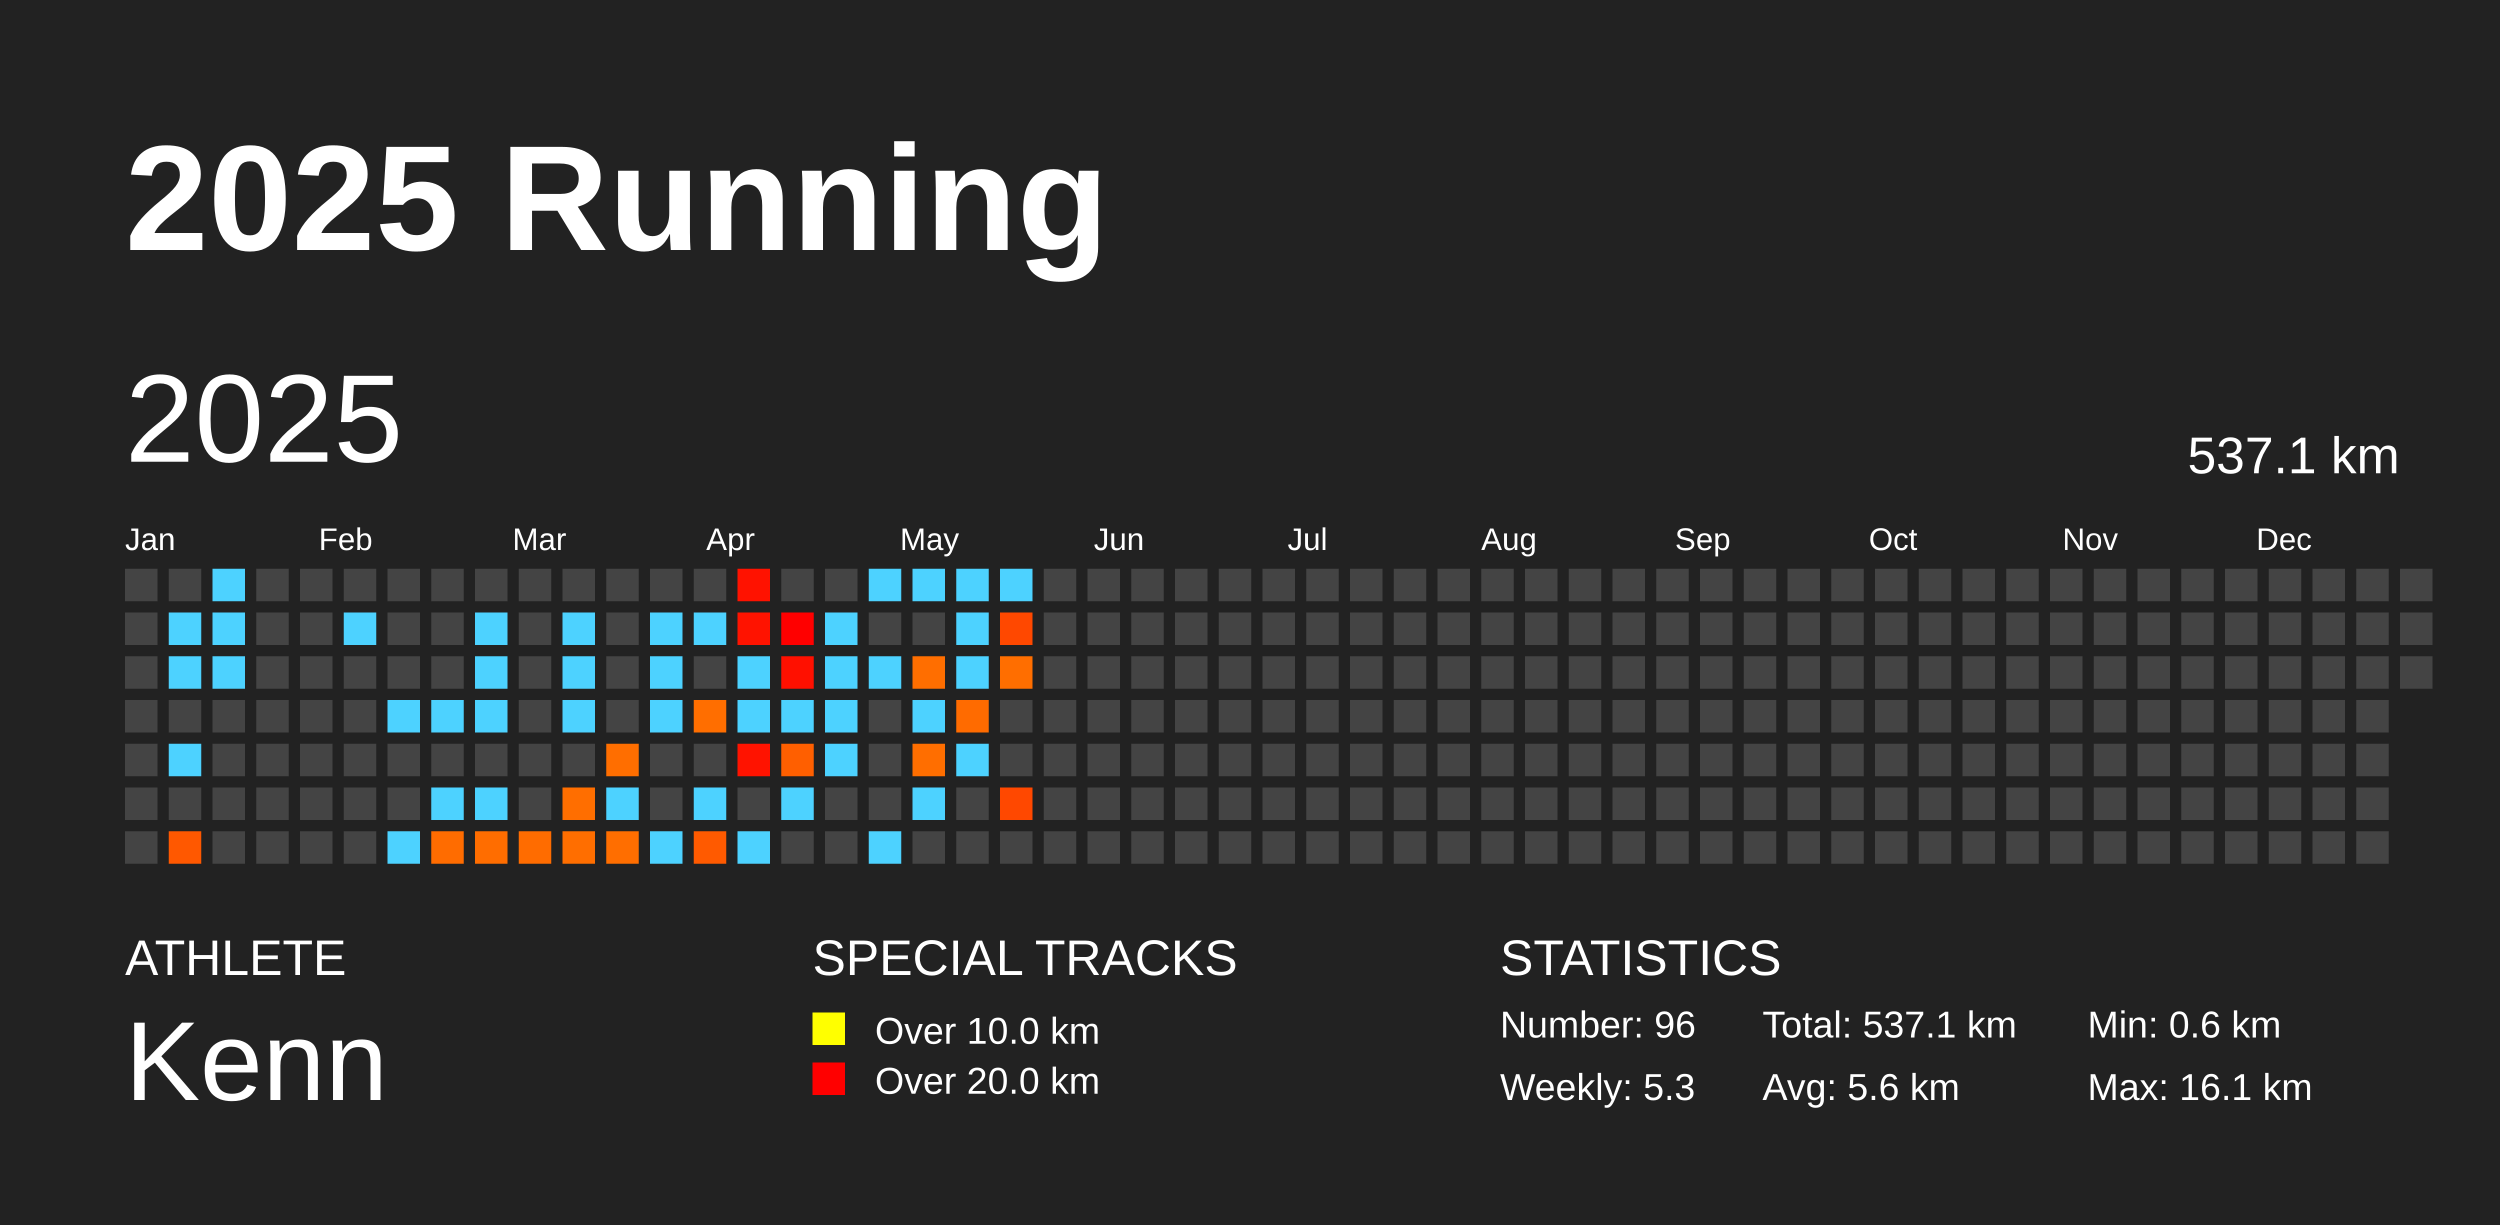
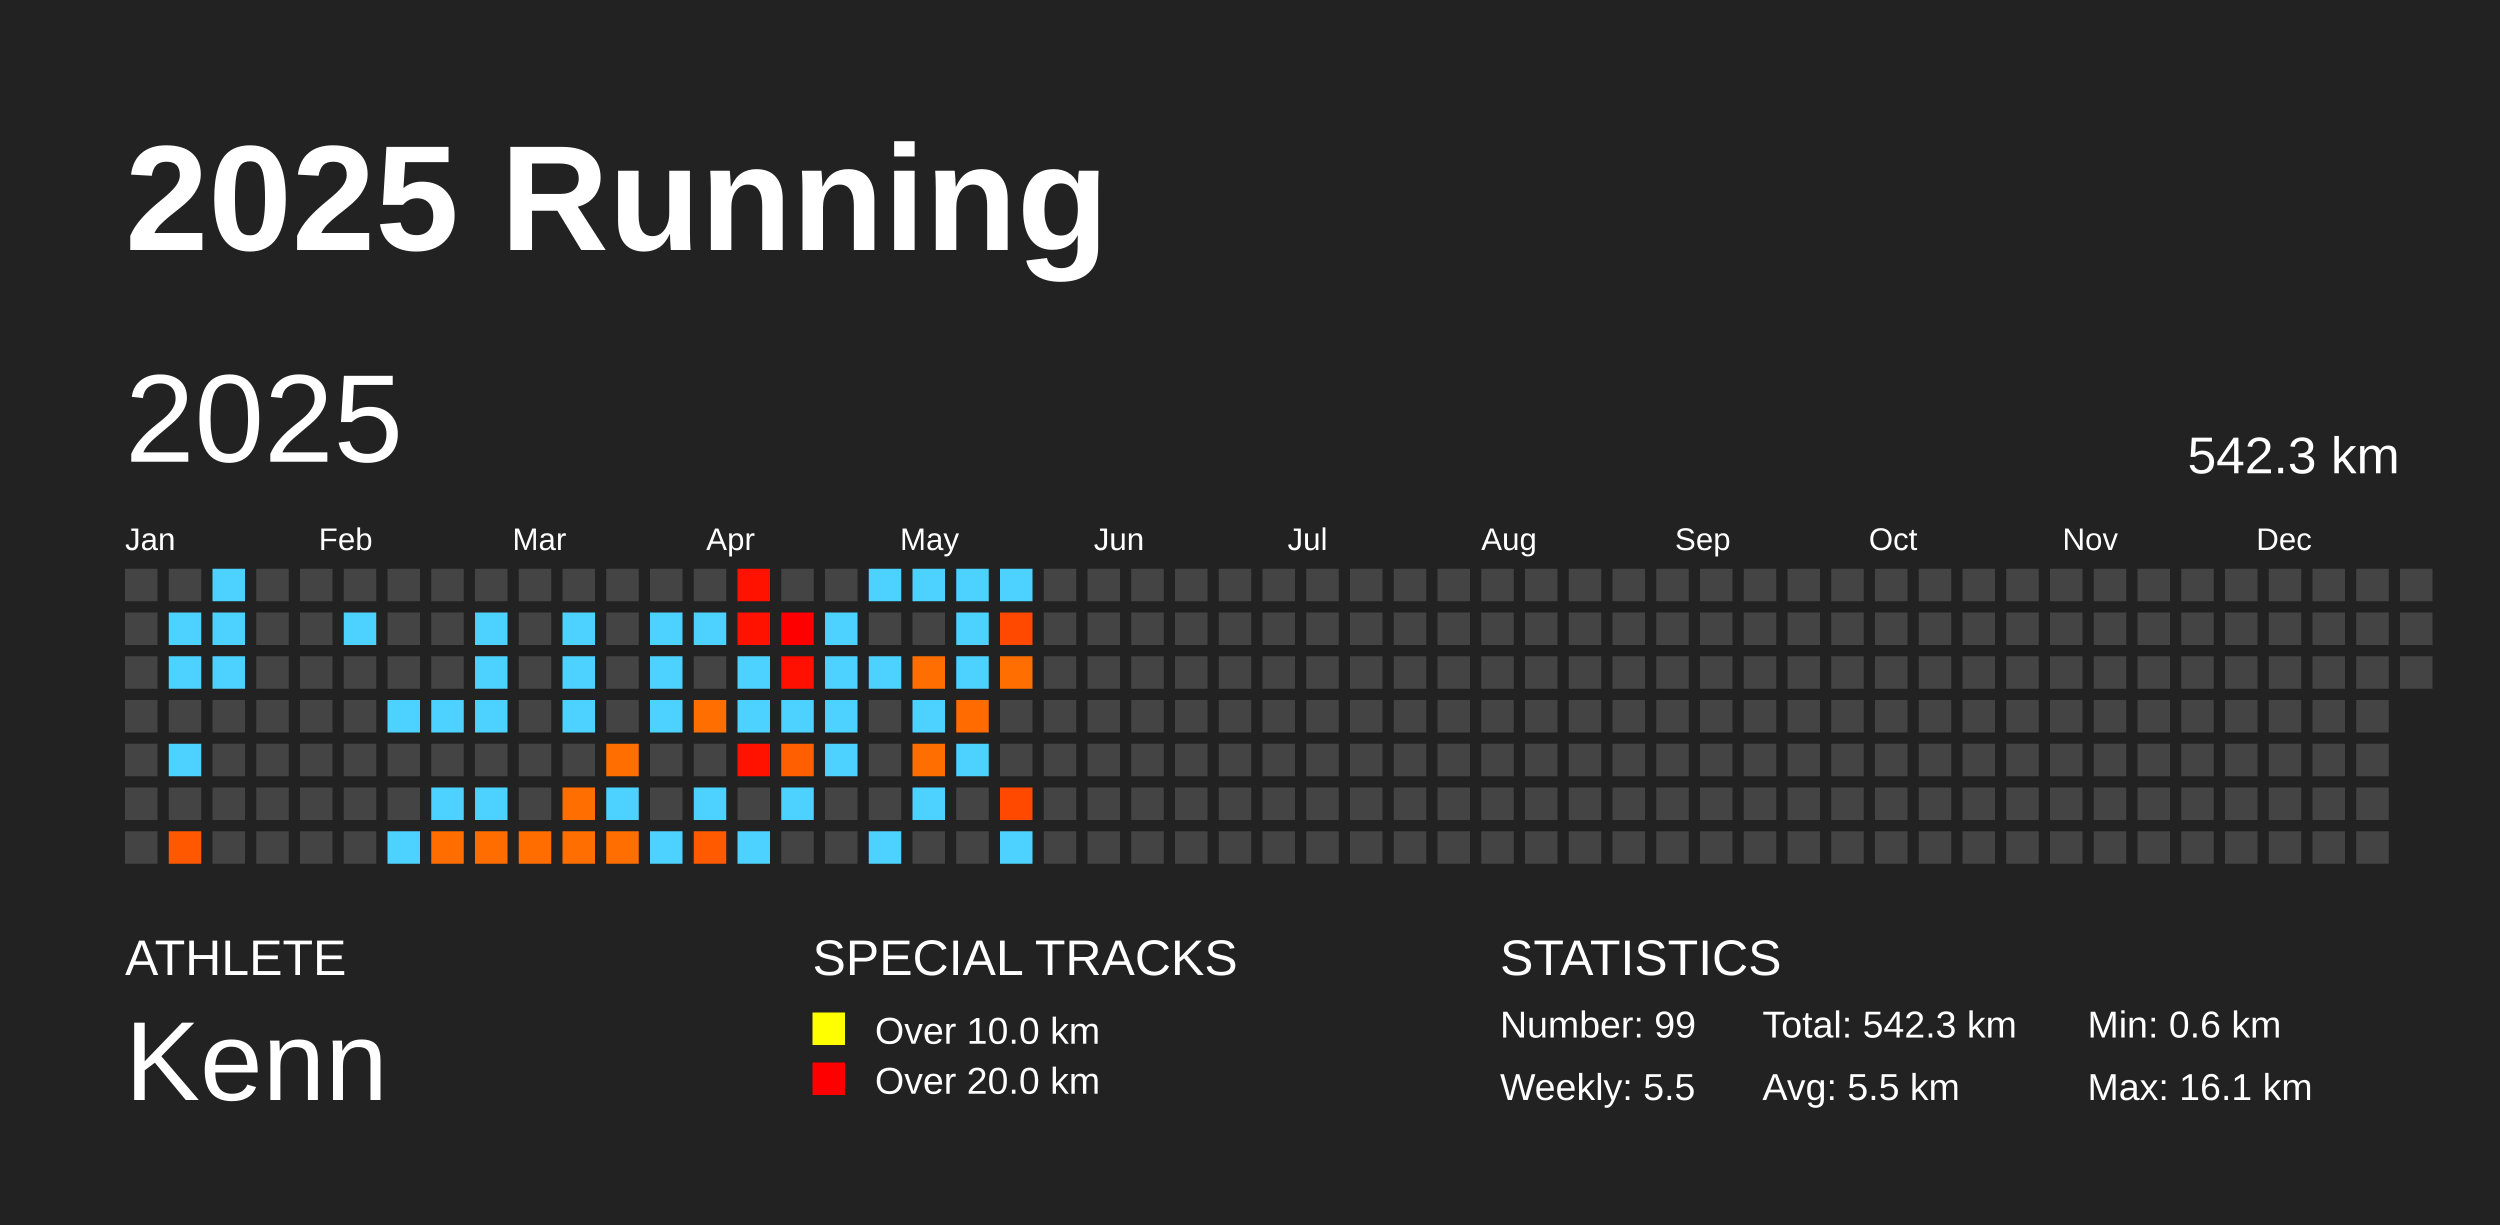
<svg xmlns="http://www.w3.org/2000/svg" baseProfile="full" height="98mm" version="1.1" viewBox="0,0,200,98" width="200mm">
  <defs />
  <rect fill="#222222" height="98" width="200" x="0" y="0" />
  <text fill="#FFFFFF" style="font-size:12px; font-family:Arial; font-weight:bold;" x="10" y="20">2025 Running</text>
  <text fill="#FFFFFF" style="font-size:4px; font-family:Arial" x="10" y="78">ATHLETE</text>
  <text fill="#FFFFFF" style="font-size:9px; font-family:Arial" x="10" y="88">Kenn</text>
  <text fill="#FFFFFF" style="font-size:4px; font-family:Arial" x="65" y="78">SPECIAL TRACKS</text>
  <rect fill="yellow" height="2.6" width="2.6" x="65" y="81" />
  <text fill="#FFFFFF" style="font-size:3px; font-family:Arial" x="70" y="83.5">Over 10.0 km</text>
  <rect fill="red" height="2.6" width="2.6" x="65" y="85" />
  <text fill="#FFFFFF" style="font-size:3px; font-family:Arial" x="70" y="87.5">Over 20.0 km</text>
  <text fill="#FFFFFF" style="font-size:4px; font-family:Arial" x="120" y="78">STATISTICS</text>
-   <text fill="#FFFFFF" style="font-size:3px; font-family:Arial" x="120" y="83">Number: 96</text>
-   <text fill="#FFFFFF" style="font-size:3px; font-family:Arial" x="120" y="88">Weekly: 5.3</text>
-   <text fill="#FFFFFF" style="font-size:3px; font-family:Arial" x="141" y="83">Total: 537.1 km</text>
-   <text fill="#FFFFFF" style="font-size:3px; font-family:Arial" x="141" y="88">Avg: 5.6 km</text>
+   <text fill="#FFFFFF" style="font-size:3px; font-family:Arial" x="120" y="83">Number: 99</text>
+   <text fill="#FFFFFF" style="font-size:3px; font-family:Arial" x="120" y="88">Weekly: 5.5</text>
+   <text fill="#FFFFFF" style="font-size:3px; font-family:Arial" x="141" y="83">Total: 542.3 km</text>
+   <text fill="#FFFFFF" style="font-size:3px; font-family:Arial" x="141" y="88">Avg: 5.5 km</text>
  <text fill="#FFFFFF" style="font-size:3px; font-family:Arial" x="167" y="83">Min: 0.6 km</text>
  <text fill="#FFFFFF" style="font-size:3px; font-family:Arial" x="167" y="88">Max: 16.1 km</text>
  <text dominant-baseline="hanging" fill="#FFFFFF" style="font-size:10.0px; font-family:Arial;" x="10" y="30">2025</text>
-   <text dominant-baseline="hanging" fill="#FFFFFF" style="font-size:4.125px; font-family:Arial;" x="175" y="35">537.1 km</text>
+   <text dominant-baseline="hanging" fill="#FFFFFF" style="font-size:4.125px; font-family:Arial;" x="175" y="35">542.3 km</text>
  <text fill="#FFFFFF" style="font-size:2.5px; font-family:Arial" x="10.0" y="44">Jan</text>
  <text fill="#FFFFFF" style="font-size:2.5px; font-family:Arial" x="25.5" y="44">Feb</text>
  <text fill="#FFFFFF" style="font-size:2.5px; font-family:Arial" x="41.0" y="44">Mar</text>
  <text fill="#FFFFFF" style="font-size:2.5px; font-family:Arial" x="56.5" y="44">Apr</text>
  <text fill="#FFFFFF" style="font-size:2.5px; font-family:Arial" x="72.0" y="44">May</text>
  <text fill="#FFFFFF" style="font-size:2.5px; font-family:Arial" x="87.5" y="44">Jun</text>
  <text fill="#FFFFFF" style="font-size:2.5px; font-family:Arial" x="103.0" y="44">Jul</text>
  <text fill="#FFFFFF" style="font-size:2.5px; font-family:Arial" x="118.5" y="44">Aug</text>
  <text fill="#FFFFFF" style="font-size:2.5px; font-family:Arial" x="134.0" y="44">Sep</text>
  <text fill="#FFFFFF" style="font-size:2.5px; font-family:Arial" x="149.5" y="44">Oct</text>
  <text fill="#FFFFFF" style="font-size:2.5px; font-family:Arial" x="165.0" y="44">Nov</text>
  <text fill="#FFFFFF" style="font-size:2.5px; font-family:Arial" x="180.5" y="44">Dec</text>
  <rect fill="#444444" height="2.6" width="2.6" x="10.0" y="45.5" />
  <rect fill="#444444" height="2.6" width="2.6" x="10.0" y="49.0" />
  <rect fill="#444444" height="2.6" width="2.6" x="10.0" y="52.5" />
  <rect fill="#444444" height="2.6" width="2.6" x="10.0" y="56.0" />
  <rect fill="#444444" height="2.6" width="2.6" x="10.0" y="59.5" />
  <rect fill="#444444" height="2.6" width="2.6" x="10.0" y="63.0" />
  <rect fill="#444444" height="2.6" width="2.6" x="10.0" y="66.5" />
  <rect fill="#444444" height="2.6" width="2.6" x="13.5" y="45.5" />
  <rect fill="#4dd2ff" height="2.6" width="2.6" x="13.5" y="49.0" />
  <rect fill="#4dd2ff" height="2.6" width="2.6" x="13.5" y="52.5" />
  <rect fill="#444444" height="2.6" width="2.6" x="13.5" y="56.0" />
  <rect fill="#4dd2ff" height="2.6" width="2.6" x="13.5" y="59.5" />
  <rect fill="#444444" height="2.6" width="2.6" x="13.5" y="63.0" />
  <rect fill="#ff5800" height="2.6" width="2.6" x="13.5" y="66.5" />
  <rect fill="#4dd2ff" height="2.6" width="2.6" x="17.0" y="45.5" />
  <rect fill="#4dd2ff" height="2.6" width="2.6" x="17.0" y="49.0" />
  <rect fill="#4dd2ff" height="2.6" width="2.6" x="17.0" y="52.5" />
  <rect fill="#444444" height="2.6" width="2.6" x="17.0" y="56.0" />
  <rect fill="#444444" height="2.6" width="2.6" x="17.0" y="59.5" />
  <rect fill="#444444" height="2.6" width="2.6" x="17.0" y="63.0" />
  <rect fill="#444444" height="2.6" width="2.6" x="17.0" y="66.5" />
  <rect fill="#444444" height="2.6" width="2.6" x="20.5" y="45.5" />
  <rect fill="#444444" height="2.6" width="2.6" x="20.5" y="49.0" />
  <rect fill="#444444" height="2.6" width="2.6" x="20.5" y="52.5" />
  <rect fill="#444444" height="2.6" width="2.6" x="20.5" y="56.0" />
  <rect fill="#444444" height="2.6" width="2.6" x="20.5" y="59.5" />
  <rect fill="#444444" height="2.6" width="2.6" x="20.5" y="63.0" />
  <rect fill="#444444" height="2.6" width="2.6" x="20.5" y="66.5" />
  <rect fill="#444444" height="2.6" width="2.6" x="24.0" y="45.5" />
  <rect fill="#444444" height="2.6" width="2.6" x="24.0" y="49.0" />
  <rect fill="#444444" height="2.6" width="2.6" x="24.0" y="52.5" />
  <rect fill="#444444" height="2.6" width="2.6" x="24.0" y="56.0" />
  <rect fill="#444444" height="2.6" width="2.6" x="24.0" y="59.5" />
  <rect fill="#444444" height="2.6" width="2.6" x="24.0" y="63.0" />
  <rect fill="#444444" height="2.6" width="2.6" x="24.0" y="66.5" />
  <rect fill="#444444" height="2.6" width="2.6" x="27.5" y="45.5" />
  <rect fill="#4dd2ff" height="2.6" width="2.6" x="27.5" y="49.0" />
  <rect fill="#444444" height="2.6" width="2.6" x="27.5" y="52.5" />
  <rect fill="#444444" height="2.6" width="2.6" x="27.5" y="56.0" />
  <rect fill="#444444" height="2.6" width="2.6" x="27.5" y="59.5" />
  <rect fill="#444444" height="2.6" width="2.6" x="27.5" y="63.0" />
  <rect fill="#444444" height="2.6" width="2.6" x="27.5" y="66.5" />
  <rect fill="#444444" height="2.6" width="2.6" x="31.0" y="45.5" />
  <rect fill="#444444" height="2.6" width="2.6" x="31.0" y="49.0" />
  <rect fill="#444444" height="2.6" width="2.6" x="31.0" y="52.5" />
  <rect fill="#4dd2ff" height="2.6" width="2.6" x="31.0" y="56.0" />
  <rect fill="#444444" height="2.6" width="2.6" x="31.0" y="59.5" />
  <rect fill="#444444" height="2.6" width="2.6" x="31.0" y="63.0" />
  <rect fill="#4dd2ff" height="2.6" width="2.6" x="31.0" y="66.5" />
  <rect fill="#444444" height="2.6" width="2.6" x="34.5" y="45.5" />
  <rect fill="#444444" height="2.6" width="2.6" x="34.5" y="49.0" />
  <rect fill="#444444" height="2.6" width="2.6" x="34.5" y="52.5" />
  <rect fill="#4dd2ff" height="2.6" width="2.6" x="34.5" y="56.0" />
  <rect fill="#444444" height="2.6" width="2.6" x="34.5" y="59.5" />
  <rect fill="#4dd2ff" height="2.6" width="2.6" x="34.5" y="63.0" />
  <rect fill="#ff6c00" height="2.6" width="2.6" x="34.5" y="66.5" />
  <rect fill="#444444" height="2.6" width="2.6" x="38.0" y="45.5" />
  <rect fill="#4dd2ff" height="2.6" width="2.6" x="38.0" y="49.0" />
  <rect fill="#4dd2ff" height="2.6" width="2.6" x="38.0" y="52.5" />
  <rect fill="#4dd2ff" height="2.6" width="2.6" x="38.0" y="56.0" />
  <rect fill="#444444" height="2.6" width="2.6" x="38.0" y="59.5" />
  <rect fill="#4dd2ff" height="2.6" width="2.6" x="38.0" y="63.0" />
  <rect fill="#ff6d00" height="2.6" width="2.6" x="38.0" y="66.5" />
  <rect fill="#444444" height="2.6" width="2.6" x="41.5" y="45.5" />
  <rect fill="#444444" height="2.6" width="2.6" x="41.5" y="49.0" />
  <rect fill="#444444" height="2.6" width="2.6" x="41.5" y="52.5" />
  <rect fill="#444444" height="2.6" width="2.6" x="41.5" y="56.0" />
  <rect fill="#444444" height="2.6" width="2.6" x="41.5" y="59.5" />
  <rect fill="#444444" height="2.6" width="2.6" x="41.5" y="63.0" />
  <rect fill="#ff6c00" height="2.6" width="2.6" x="41.5" y="66.5" />
  <rect fill="#444444" height="2.6" width="2.6" x="45.0" y="45.5" />
  <rect fill="#4dd2ff" height="2.6" width="2.6" x="45.0" y="49.0" />
  <rect fill="#4dd2ff" height="2.6" width="2.6" x="45.0" y="52.5" />
  <rect fill="#4dd2ff" height="2.6" width="2.6" x="45.0" y="56.0" />
  <rect fill="#444444" height="2.6" width="2.6" x="45.0" y="59.5" />
  <rect fill="#ff6e00" height="2.6" width="2.6" x="45.0" y="63.0" />
  <rect fill="#ff6e00" height="2.6" width="2.6" x="45.0" y="66.5" />
  <rect fill="#444444" height="2.6" width="2.6" x="48.5" y="45.5" />
  <rect fill="#444444" height="2.6" width="2.6" x="48.5" y="49.0" />
  <rect fill="#444444" height="2.6" width="2.6" x="48.5" y="52.5" />
  <rect fill="#444444" height="2.6" width="2.6" x="48.5" y="56.0" />
  <rect fill="#ff6e00" height="2.6" width="2.6" x="48.5" y="59.5" />
  <rect fill="#4dd2ff" height="2.6" width="2.6" x="48.5" y="63.0" />
  <rect fill="#ff6e00" height="2.6" width="2.6" x="48.5" y="66.5" />
  <rect fill="#444444" height="2.6" width="2.6" x="52.0" y="45.5" />
  <rect fill="#4dd2ff" height="2.6" width="2.6" x="52.0" y="49.0" />
  <rect fill="#4dd2ff" height="2.6" width="2.6" x="52.0" y="52.5" />
  <rect fill="#4dd2ff" height="2.6" width="2.6" x="52.0" y="56.0" />
  <rect fill="#444444" height="2.6" width="2.6" x="52.0" y="59.5" />
  <rect fill="#444444" height="2.6" width="2.6" x="52.0" y="63.0" />
  <rect fill="#4dd2ff" height="2.6" width="2.6" x="52.0" y="66.5" />
  <rect fill="#444444" height="2.6" width="2.6" x="55.5" y="45.5" />
  <rect fill="#4dd2ff" height="2.6" width="2.6" x="55.5" y="49.0" />
  <rect fill="#444444" height="2.6" width="2.6" x="55.5" y="52.5" />
  <rect fill="#ff6e00" height="2.6" width="2.6" x="55.5" y="56.0" />
  <rect fill="#444444" height="2.6" width="2.6" x="55.5" y="59.5" />
  <rect fill="#4dd2ff" height="2.6" width="2.6" x="55.5" y="63.0" />
  <rect fill="#ff5a00" height="2.6" width="2.6" x="55.5" y="66.5" />
  <rect fill="#ff1200" height="2.6" width="2.6" x="59.0" y="45.5" />
  <rect fill="#ff1300" height="2.6" width="2.6" x="59.0" y="49.0" />
  <rect fill="#4dd2ff" height="2.6" width="2.6" x="59.0" y="52.5" />
  <rect fill="#4dd2ff" height="2.6" width="2.6" x="59.0" y="56.0" />
  <rect fill="#ff1300" height="2.6" width="2.6" x="59.0" y="59.5" />
  <rect fill="#444444" height="2.6" width="2.6" x="59.0" y="63.0" />
  <rect fill="#4dd2ff" height="2.6" width="2.6" x="59.0" y="66.5" />
  <rect fill="#444444" height="2.6" width="2.6" x="62.5" y="45.5" />
  <rect fill="#ff0000" height="2.6" width="2.6" x="62.5" y="49.0" />
  <rect fill="#ff1000" height="2.6" width="2.6" x="62.5" y="52.5" />
  <rect fill="#4dd2ff" height="2.6" width="2.6" x="62.5" y="56.0" />
  <rect fill="#ff5f00" height="2.6" width="2.6" x="62.5" y="59.5" />
  <rect fill="#4dd2ff" height="2.6" width="2.6" x="62.5" y="63.0" />
  <rect fill="#444444" height="2.6" width="2.6" x="62.5" y="66.5" />
  <rect fill="#444444" height="2.6" width="2.6" x="66.0" y="45.5" />
  <rect fill="#4dd2ff" height="2.6" width="2.6" x="66.0" y="49.0" />
  <rect fill="#4dd2ff" height="2.6" width="2.6" x="66.0" y="52.5" />
  <rect fill="#4dd2ff" height="2.6" width="2.6" x="66.0" y="56.0" />
  <rect fill="#4dd2ff" height="2.6" width="2.6" x="66.0" y="59.5" />
  <rect fill="#444444" height="2.6" width="2.6" x="66.0" y="63.0" />
  <rect fill="#444444" height="2.6" width="2.6" x="66.0" y="66.5" />
  <rect fill="#4dd2ff" height="2.6" width="2.6" x="69.5" y="45.5" />
  <rect fill="#444444" height="2.6" width="2.6" x="69.5" y="49.0" />
  <rect fill="#4dd2ff" height="2.6" width="2.6" x="69.5" y="52.5" />
  <rect fill="#444444" height="2.6" width="2.6" x="69.5" y="56.0" />
  <rect fill="#444444" height="2.6" width="2.6" x="69.5" y="59.5" />
  <rect fill="#444444" height="2.6" width="2.6" x="69.5" y="63.0" />
  <rect fill="#4dd2ff" height="2.6" width="2.6" x="69.5" y="66.5" />
  <rect fill="#4dd2ff" height="2.6" width="2.6" x="73.0" y="45.5" />
  <rect fill="#444444" height="2.6" width="2.6" x="73.0" y="49.0" />
  <rect fill="#ff6e00" height="2.6" width="2.6" x="73.0" y="52.5" />
  <rect fill="#4dd2ff" height="2.6" width="2.6" x="73.0" y="56.0" />
  <rect fill="#ff6e00" height="2.6" width="2.6" x="73.0" y="59.5" />
  <rect fill="#4dd2ff" height="2.6" width="2.6" x="73.0" y="63.0" />
  <rect fill="#444444" height="2.6" width="2.6" x="73.0" y="66.5" />
  <rect fill="#4dd2ff" height="2.6" width="2.6" x="76.5" y="45.5" />
  <rect fill="#4dd2ff" height="2.6" width="2.6" x="76.5" y="49.0" />
  <rect fill="#4dd2ff" height="2.6" width="2.6" x="76.5" y="52.5" />
  <rect fill="#ff6b00" height="2.6" width="2.6" x="76.5" y="56.0" />
  <rect fill="#4dd2ff" height="2.6" width="2.6" x="76.5" y="59.5" />
  <rect fill="#444444" height="2.6" width="2.6" x="76.5" y="63.0" />
  <rect fill="#444444" height="2.6" width="2.6" x="76.5" y="66.5" />
  <rect fill="#4dd2ff" height="2.6" width="2.6" x="80.0" y="45.5" />
  <rect fill="#ff4800" height="2.6" width="2.6" x="80.0" y="49.0" />
  <rect fill="#ff6e00" height="2.6" width="2.6" x="80.0" y="52.5" />
  <rect fill="#444444" height="2.6" width="2.6" x="80.0" y="56.0" />
  <rect fill="#444444" height="2.6" width="2.6" x="80.0" y="59.5" />
  <rect fill="#ff4800" height="2.6" width="2.6" x="80.0" y="63.0" />
-   <rect fill="#444444" height="2.6" width="2.6" x="80.0" y="66.5" />
+   <rect fill="#4dd2ff" height="2.6" width="2.6" x="80.0" y="66.5" />
  <rect fill="#444444" height="2.6" width="2.6" x="83.5" y="45.5" />
  <rect fill="#444444" height="2.6" width="2.6" x="83.5" y="49.0" />
  <rect fill="#444444" height="2.6" width="2.6" x="83.5" y="52.5" />
  <rect fill="#444444" height="2.6" width="2.6" x="83.5" y="56.0" />
  <rect fill="#444444" height="2.6" width="2.6" x="83.5" y="59.5" />
  <rect fill="#444444" height="2.6" width="2.6" x="83.5" y="63.0" />
  <rect fill="#444444" height="2.6" width="2.6" x="83.5" y="66.5" />
  <rect fill="#444444" height="2.6" width="2.6" x="87.0" y="45.5" />
  <rect fill="#444444" height="2.6" width="2.6" x="87.0" y="49.0" />
  <rect fill="#444444" height="2.6" width="2.6" x="87.0" y="52.5" />
  <rect fill="#444444" height="2.6" width="2.6" x="87.0" y="56.0" />
  <rect fill="#444444" height="2.6" width="2.6" x="87.0" y="59.5" />
  <rect fill="#444444" height="2.6" width="2.6" x="87.0" y="63.0" />
  <rect fill="#444444" height="2.6" width="2.6" x="87.0" y="66.5" />
  <rect fill="#444444" height="2.6" width="2.6" x="90.5" y="45.5" />
  <rect fill="#444444" height="2.6" width="2.6" x="90.5" y="49.0" />
  <rect fill="#444444" height="2.6" width="2.6" x="90.5" y="52.5" />
  <rect fill="#444444" height="2.6" width="2.6" x="90.5" y="56.0" />
  <rect fill="#444444" height="2.6" width="2.6" x="90.5" y="59.5" />
  <rect fill="#444444" height="2.6" width="2.6" x="90.5" y="63.0" />
  <rect fill="#444444" height="2.6" width="2.6" x="90.5" y="66.5" />
  <rect fill="#444444" height="2.6" width="2.6" x="94.0" y="45.5" />
  <rect fill="#444444" height="2.6" width="2.6" x="94.0" y="49.0" />
  <rect fill="#444444" height="2.6" width="2.6" x="94.0" y="52.5" />
  <rect fill="#444444" height="2.6" width="2.6" x="94.0" y="56.0" />
  <rect fill="#444444" height="2.6" width="2.6" x="94.0" y="59.5" />
  <rect fill="#444444" height="2.6" width="2.6" x="94.0" y="63.0" />
  <rect fill="#444444" height="2.6" width="2.6" x="94.0" y="66.5" />
  <rect fill="#444444" height="2.6" width="2.6" x="97.5" y="45.5" />
  <rect fill="#444444" height="2.6" width="2.6" x="97.5" y="49.0" />
  <rect fill="#444444" height="2.6" width="2.6" x="97.5" y="52.5" />
  <rect fill="#444444" height="2.6" width="2.6" x="97.5" y="56.0" />
  <rect fill="#444444" height="2.6" width="2.6" x="97.5" y="59.5" />
  <rect fill="#444444" height="2.6" width="2.6" x="97.5" y="63.0" />
  <rect fill="#444444" height="2.6" width="2.6" x="97.5" y="66.5" />
  <rect fill="#444444" height="2.6" width="2.6" x="101.0" y="45.5" />
  <rect fill="#444444" height="2.6" width="2.6" x="101.0" y="49.0" />
  <rect fill="#444444" height="2.6" width="2.6" x="101.0" y="52.5" />
  <rect fill="#444444" height="2.6" width="2.6" x="101.0" y="56.0" />
  <rect fill="#444444" height="2.6" width="2.6" x="101.0" y="59.5" />
  <rect fill="#444444" height="2.6" width="2.6" x="101.0" y="63.0" />
  <rect fill="#444444" height="2.6" width="2.6" x="101.0" y="66.5" />
  <rect fill="#444444" height="2.6" width="2.6" x="104.5" y="45.5" />
  <rect fill="#444444" height="2.6" width="2.6" x="104.5" y="49.0" />
  <rect fill="#444444" height="2.6" width="2.6" x="104.5" y="52.5" />
  <rect fill="#444444" height="2.6" width="2.6" x="104.5" y="56.0" />
  <rect fill="#444444" height="2.6" width="2.6" x="104.5" y="59.5" />
  <rect fill="#444444" height="2.6" width="2.6" x="104.5" y="63.0" />
  <rect fill="#444444" height="2.6" width="2.6" x="104.5" y="66.5" />
  <rect fill="#444444" height="2.6" width="2.6" x="108.0" y="45.5" />
  <rect fill="#444444" height="2.6" width="2.6" x="108.0" y="49.0" />
  <rect fill="#444444" height="2.6" width="2.6" x="108.0" y="52.5" />
  <rect fill="#444444" height="2.6" width="2.6" x="108.0" y="56.0" />
  <rect fill="#444444" height="2.6" width="2.6" x="108.0" y="59.5" />
  <rect fill="#444444" height="2.6" width="2.6" x="108.0" y="63.0" />
  <rect fill="#444444" height="2.6" width="2.6" x="108.0" y="66.5" />
  <rect fill="#444444" height="2.6" width="2.6" x="111.5" y="45.5" />
  <rect fill="#444444" height="2.6" width="2.6" x="111.5" y="49.0" />
  <rect fill="#444444" height="2.6" width="2.6" x="111.5" y="52.5" />
  <rect fill="#444444" height="2.6" width="2.6" x="111.5" y="56.0" />
  <rect fill="#444444" height="2.6" width="2.6" x="111.5" y="59.5" />
  <rect fill="#444444" height="2.6" width="2.6" x="111.5" y="63.0" />
  <rect fill="#444444" height="2.6" width="2.6" x="111.5" y="66.5" />
  <rect fill="#444444" height="2.6" width="2.6" x="115.0" y="45.5" />
  <rect fill="#444444" height="2.6" width="2.6" x="115.0" y="49.0" />
  <rect fill="#444444" height="2.6" width="2.6" x="115.0" y="52.5" />
  <rect fill="#444444" height="2.6" width="2.6" x="115.0" y="56.0" />
  <rect fill="#444444" height="2.6" width="2.6" x="115.0" y="59.5" />
  <rect fill="#444444" height="2.6" width="2.6" x="115.0" y="63.0" />
  <rect fill="#444444" height="2.6" width="2.6" x="115.0" y="66.5" />
  <rect fill="#444444" height="2.6" width="2.6" x="118.5" y="45.5" />
  <rect fill="#444444" height="2.6" width="2.6" x="118.5" y="49.0" />
  <rect fill="#444444" height="2.6" width="2.6" x="118.5" y="52.5" />
  <rect fill="#444444" height="2.6" width="2.6" x="118.5" y="56.0" />
  <rect fill="#444444" height="2.6" width="2.6" x="118.5" y="59.5" />
  <rect fill="#444444" height="2.6" width="2.6" x="118.5" y="63.0" />
  <rect fill="#444444" height="2.6" width="2.6" x="118.5" y="66.5" />
  <rect fill="#444444" height="2.6" width="2.6" x="122.0" y="45.5" />
  <rect fill="#444444" height="2.6" width="2.6" x="122.0" y="49.0" />
  <rect fill="#444444" height="2.6" width="2.6" x="122.0" y="52.5" />
  <rect fill="#444444" height="2.6" width="2.6" x="122.0" y="56.0" />
  <rect fill="#444444" height="2.6" width="2.6" x="122.0" y="59.5" />
  <rect fill="#444444" height="2.6" width="2.6" x="122.0" y="63.0" />
  <rect fill="#444444" height="2.6" width="2.6" x="122.0" y="66.5" />
  <rect fill="#444444" height="2.6" width="2.6" x="125.5" y="45.5" />
  <rect fill="#444444" height="2.6" width="2.6" x="125.5" y="49.0" />
  <rect fill="#444444" height="2.6" width="2.6" x="125.5" y="52.5" />
  <rect fill="#444444" height="2.6" width="2.6" x="125.5" y="56.0" />
  <rect fill="#444444" height="2.6" width="2.6" x="125.5" y="59.5" />
  <rect fill="#444444" height="2.6" width="2.6" x="125.5" y="63.0" />
  <rect fill="#444444" height="2.6" width="2.6" x="125.5" y="66.5" />
  <rect fill="#444444" height="2.6" width="2.6" x="129.0" y="45.5" />
  <rect fill="#444444" height="2.6" width="2.6" x="129.0" y="49.0" />
  <rect fill="#444444" height="2.6" width="2.6" x="129.0" y="52.5" />
  <rect fill="#444444" height="2.6" width="2.6" x="129.0" y="56.0" />
  <rect fill="#444444" height="2.6" width="2.6" x="129.0" y="59.5" />
  <rect fill="#444444" height="2.6" width="2.6" x="129.0" y="63.0" />
  <rect fill="#444444" height="2.6" width="2.6" x="129.0" y="66.5" />
  <rect fill="#444444" height="2.6" width="2.6" x="132.5" y="45.5" />
  <rect fill="#444444" height="2.6" width="2.6" x="132.5" y="49.0" />
  <rect fill="#444444" height="2.6" width="2.6" x="132.5" y="52.5" />
  <rect fill="#444444" height="2.6" width="2.6" x="132.5" y="56.0" />
  <rect fill="#444444" height="2.6" width="2.6" x="132.5" y="59.5" />
  <rect fill="#444444" height="2.6" width="2.6" x="132.5" y="63.0" />
  <rect fill="#444444" height="2.6" width="2.6" x="132.5" y="66.5" />
  <rect fill="#444444" height="2.6" width="2.6" x="136.0" y="45.5" />
  <rect fill="#444444" height="2.6" width="2.6" x="136.0" y="49.0" />
  <rect fill="#444444" height="2.6" width="2.6" x="136.0" y="52.5" />
  <rect fill="#444444" height="2.6" width="2.6" x="136.0" y="56.0" />
  <rect fill="#444444" height="2.6" width="2.6" x="136.0" y="59.5" />
  <rect fill="#444444" height="2.6" width="2.6" x="136.0" y="63.0" />
  <rect fill="#444444" height="2.6" width="2.6" x="136.0" y="66.5" />
  <rect fill="#444444" height="2.6" width="2.6" x="139.5" y="45.5" />
  <rect fill="#444444" height="2.6" width="2.6" x="139.5" y="49.0" />
  <rect fill="#444444" height="2.6" width="2.6" x="139.5" y="52.5" />
  <rect fill="#444444" height="2.6" width="2.6" x="139.5" y="56.0" />
  <rect fill="#444444" height="2.6" width="2.6" x="139.5" y="59.5" />
  <rect fill="#444444" height="2.6" width="2.6" x="139.5" y="63.0" />
  <rect fill="#444444" height="2.6" width="2.6" x="139.5" y="66.5" />
  <rect fill="#444444" height="2.6" width="2.6" x="143.0" y="45.5" />
  <rect fill="#444444" height="2.6" width="2.6" x="143.0" y="49.0" />
  <rect fill="#444444" height="2.6" width="2.6" x="143.0" y="52.5" />
  <rect fill="#444444" height="2.6" width="2.6" x="143.0" y="56.0" />
  <rect fill="#444444" height="2.6" width="2.6" x="143.0" y="59.5" />
  <rect fill="#444444" height="2.6" width="2.6" x="143.0" y="63.0" />
  <rect fill="#444444" height="2.6" width="2.6" x="143.0" y="66.5" />
  <rect fill="#444444" height="2.6" width="2.6" x="146.5" y="45.5" />
  <rect fill="#444444" height="2.6" width="2.6" x="146.5" y="49.0" />
  <rect fill="#444444" height="2.6" width="2.6" x="146.5" y="52.5" />
  <rect fill="#444444" height="2.6" width="2.6" x="146.5" y="56.0" />
  <rect fill="#444444" height="2.6" width="2.6" x="146.5" y="59.5" />
  <rect fill="#444444" height="2.6" width="2.6" x="146.5" y="63.0" />
  <rect fill="#444444" height="2.6" width="2.6" x="146.5" y="66.5" />
  <rect fill="#444444" height="2.6" width="2.6" x="150.0" y="45.5" />
  <rect fill="#444444" height="2.6" width="2.6" x="150.0" y="49.0" />
  <rect fill="#444444" height="2.6" width="2.6" x="150.0" y="52.5" />
  <rect fill="#444444" height="2.6" width="2.6" x="150.0" y="56.0" />
  <rect fill="#444444" height="2.6" width="2.6" x="150.0" y="59.5" />
  <rect fill="#444444" height="2.6" width="2.6" x="150.0" y="63.0" />
  <rect fill="#444444" height="2.6" width="2.6" x="150.0" y="66.5" />
  <rect fill="#444444" height="2.6" width="2.6" x="153.5" y="45.5" />
  <rect fill="#444444" height="2.6" width="2.6" x="153.5" y="49.0" />
  <rect fill="#444444" height="2.6" width="2.6" x="153.5" y="52.5" />
  <rect fill="#444444" height="2.6" width="2.6" x="153.5" y="56.0" />
  <rect fill="#444444" height="2.6" width="2.6" x="153.5" y="59.5" />
  <rect fill="#444444" height="2.6" width="2.6" x="153.5" y="63.0" />
  <rect fill="#444444" height="2.6" width="2.6" x="153.5" y="66.5" />
  <rect fill="#444444" height="2.6" width="2.6" x="157.0" y="45.5" />
  <rect fill="#444444" height="2.6" width="2.6" x="157.0" y="49.0" />
  <rect fill="#444444" height="2.6" width="2.6" x="157.0" y="52.5" />
  <rect fill="#444444" height="2.6" width="2.6" x="157.0" y="56.0" />
  <rect fill="#444444" height="2.6" width="2.6" x="157.0" y="59.5" />
  <rect fill="#444444" height="2.6" width="2.6" x="157.0" y="63.0" />
  <rect fill="#444444" height="2.6" width="2.6" x="157.0" y="66.5" />
  <rect fill="#444444" height="2.6" width="2.6" x="160.5" y="45.5" />
  <rect fill="#444444" height="2.6" width="2.6" x="160.5" y="49.0" />
  <rect fill="#444444" height="2.6" width="2.6" x="160.5" y="52.5" />
  <rect fill="#444444" height="2.6" width="2.6" x="160.5" y="56.0" />
  <rect fill="#444444" height="2.6" width="2.6" x="160.5" y="59.5" />
  <rect fill="#444444" height="2.6" width="2.6" x="160.5" y="63.0" />
  <rect fill="#444444" height="2.6" width="2.6" x="160.5" y="66.5" />
  <rect fill="#444444" height="2.6" width="2.6" x="164.0" y="45.5" />
  <rect fill="#444444" height="2.6" width="2.6" x="164.0" y="49.0" />
  <rect fill="#444444" height="2.6" width="2.6" x="164.0" y="52.5" />
  <rect fill="#444444" height="2.6" width="2.6" x="164.0" y="56.0" />
  <rect fill="#444444" height="2.6" width="2.6" x="164.0" y="59.5" />
  <rect fill="#444444" height="2.6" width="2.6" x="164.0" y="63.0" />
  <rect fill="#444444" height="2.6" width="2.6" x="164.0" y="66.5" />
  <rect fill="#444444" height="2.6" width="2.6" x="167.5" y="45.5" />
  <rect fill="#444444" height="2.6" width="2.6" x="167.5" y="49.0" />
  <rect fill="#444444" height="2.6" width="2.6" x="167.5" y="52.5" />
  <rect fill="#444444" height="2.6" width="2.6" x="167.5" y="56.0" />
  <rect fill="#444444" height="2.6" width="2.6" x="167.5" y="59.5" />
  <rect fill="#444444" height="2.6" width="2.6" x="167.5" y="63.0" />
  <rect fill="#444444" height="2.6" width="2.6" x="167.5" y="66.5" />
  <rect fill="#444444" height="2.6" width="2.6" x="171.0" y="45.5" />
  <rect fill="#444444" height="2.6" width="2.6" x="171.0" y="49.0" />
  <rect fill="#444444" height="2.6" width="2.6" x="171.0" y="52.5" />
  <rect fill="#444444" height="2.6" width="2.6" x="171.0" y="56.0" />
  <rect fill="#444444" height="2.6" width="2.6" x="171.0" y="59.5" />
  <rect fill="#444444" height="2.6" width="2.6" x="171.0" y="63.0" />
  <rect fill="#444444" height="2.6" width="2.6" x="171.0" y="66.5" />
  <rect fill="#444444" height="2.6" width="2.6" x="174.5" y="45.5" />
  <rect fill="#444444" height="2.6" width="2.6" x="174.5" y="49.0" />
  <rect fill="#444444" height="2.6" width="2.6" x="174.5" y="52.5" />
  <rect fill="#444444" height="2.6" width="2.6" x="174.5" y="56.0" />
  <rect fill="#444444" height="2.6" width="2.6" x="174.5" y="59.5" />
  <rect fill="#444444" height="2.6" width="2.6" x="174.5" y="63.0" />
  <rect fill="#444444" height="2.6" width="2.6" x="174.5" y="66.5" />
  <rect fill="#444444" height="2.6" width="2.6" x="178.0" y="45.5" />
  <rect fill="#444444" height="2.6" width="2.6" x="178.0" y="49.0" />
  <rect fill="#444444" height="2.6" width="2.6" x="178.0" y="52.5" />
  <rect fill="#444444" height="2.6" width="2.6" x="178.0" y="56.0" />
  <rect fill="#444444" height="2.6" width="2.6" x="178.0" y="59.5" />
  <rect fill="#444444" height="2.6" width="2.6" x="178.0" y="63.0" />
  <rect fill="#444444" height="2.6" width="2.6" x="178.0" y="66.5" />
  <rect fill="#444444" height="2.6" width="2.6" x="181.5" y="45.5" />
  <rect fill="#444444" height="2.6" width="2.6" x="181.5" y="49.0" />
  <rect fill="#444444" height="2.6" width="2.6" x="181.5" y="52.5" />
  <rect fill="#444444" height="2.6" width="2.6" x="181.5" y="56.0" />
  <rect fill="#444444" height="2.6" width="2.6" x="181.5" y="59.5" />
  <rect fill="#444444" height="2.6" width="2.6" x="181.5" y="63.0" />
  <rect fill="#444444" height="2.6" width="2.6" x="181.5" y="66.5" />
  <rect fill="#444444" height="2.6" width="2.6" x="185.0" y="45.5" />
  <rect fill="#444444" height="2.6" width="2.6" x="185.0" y="49.0" />
  <rect fill="#444444" height="2.6" width="2.6" x="185.0" y="52.5" />
  <rect fill="#444444" height="2.6" width="2.6" x="185.0" y="56.0" />
  <rect fill="#444444" height="2.6" width="2.6" x="185.0" y="59.5" />
  <rect fill="#444444" height="2.6" width="2.6" x="185.0" y="63.0" />
  <rect fill="#444444" height="2.6" width="2.6" x="185.0" y="66.5" />
  <rect fill="#444444" height="2.6" width="2.6" x="188.5" y="45.5" />
  <rect fill="#444444" height="2.6" width="2.6" x="188.5" y="49.0" />
  <rect fill="#444444" height="2.6" width="2.6" x="188.5" y="52.5" />
  <rect fill="#444444" height="2.6" width="2.6" x="188.5" y="56.0" />
  <rect fill="#444444" height="2.6" width="2.6" x="188.5" y="59.5" />
  <rect fill="#444444" height="2.6" width="2.6" x="188.5" y="63.0" />
  <rect fill="#444444" height="2.6" width="2.6" x="188.5" y="66.5" />
  <rect fill="#444444" height="2.6" width="2.6" x="192.0" y="45.5" />
  <rect fill="#444444" height="2.6" width="2.6" x="192.0" y="49.0" />
  <rect fill="#444444" height="2.6" width="2.6" x="192.0" y="52.5" />
</svg>
